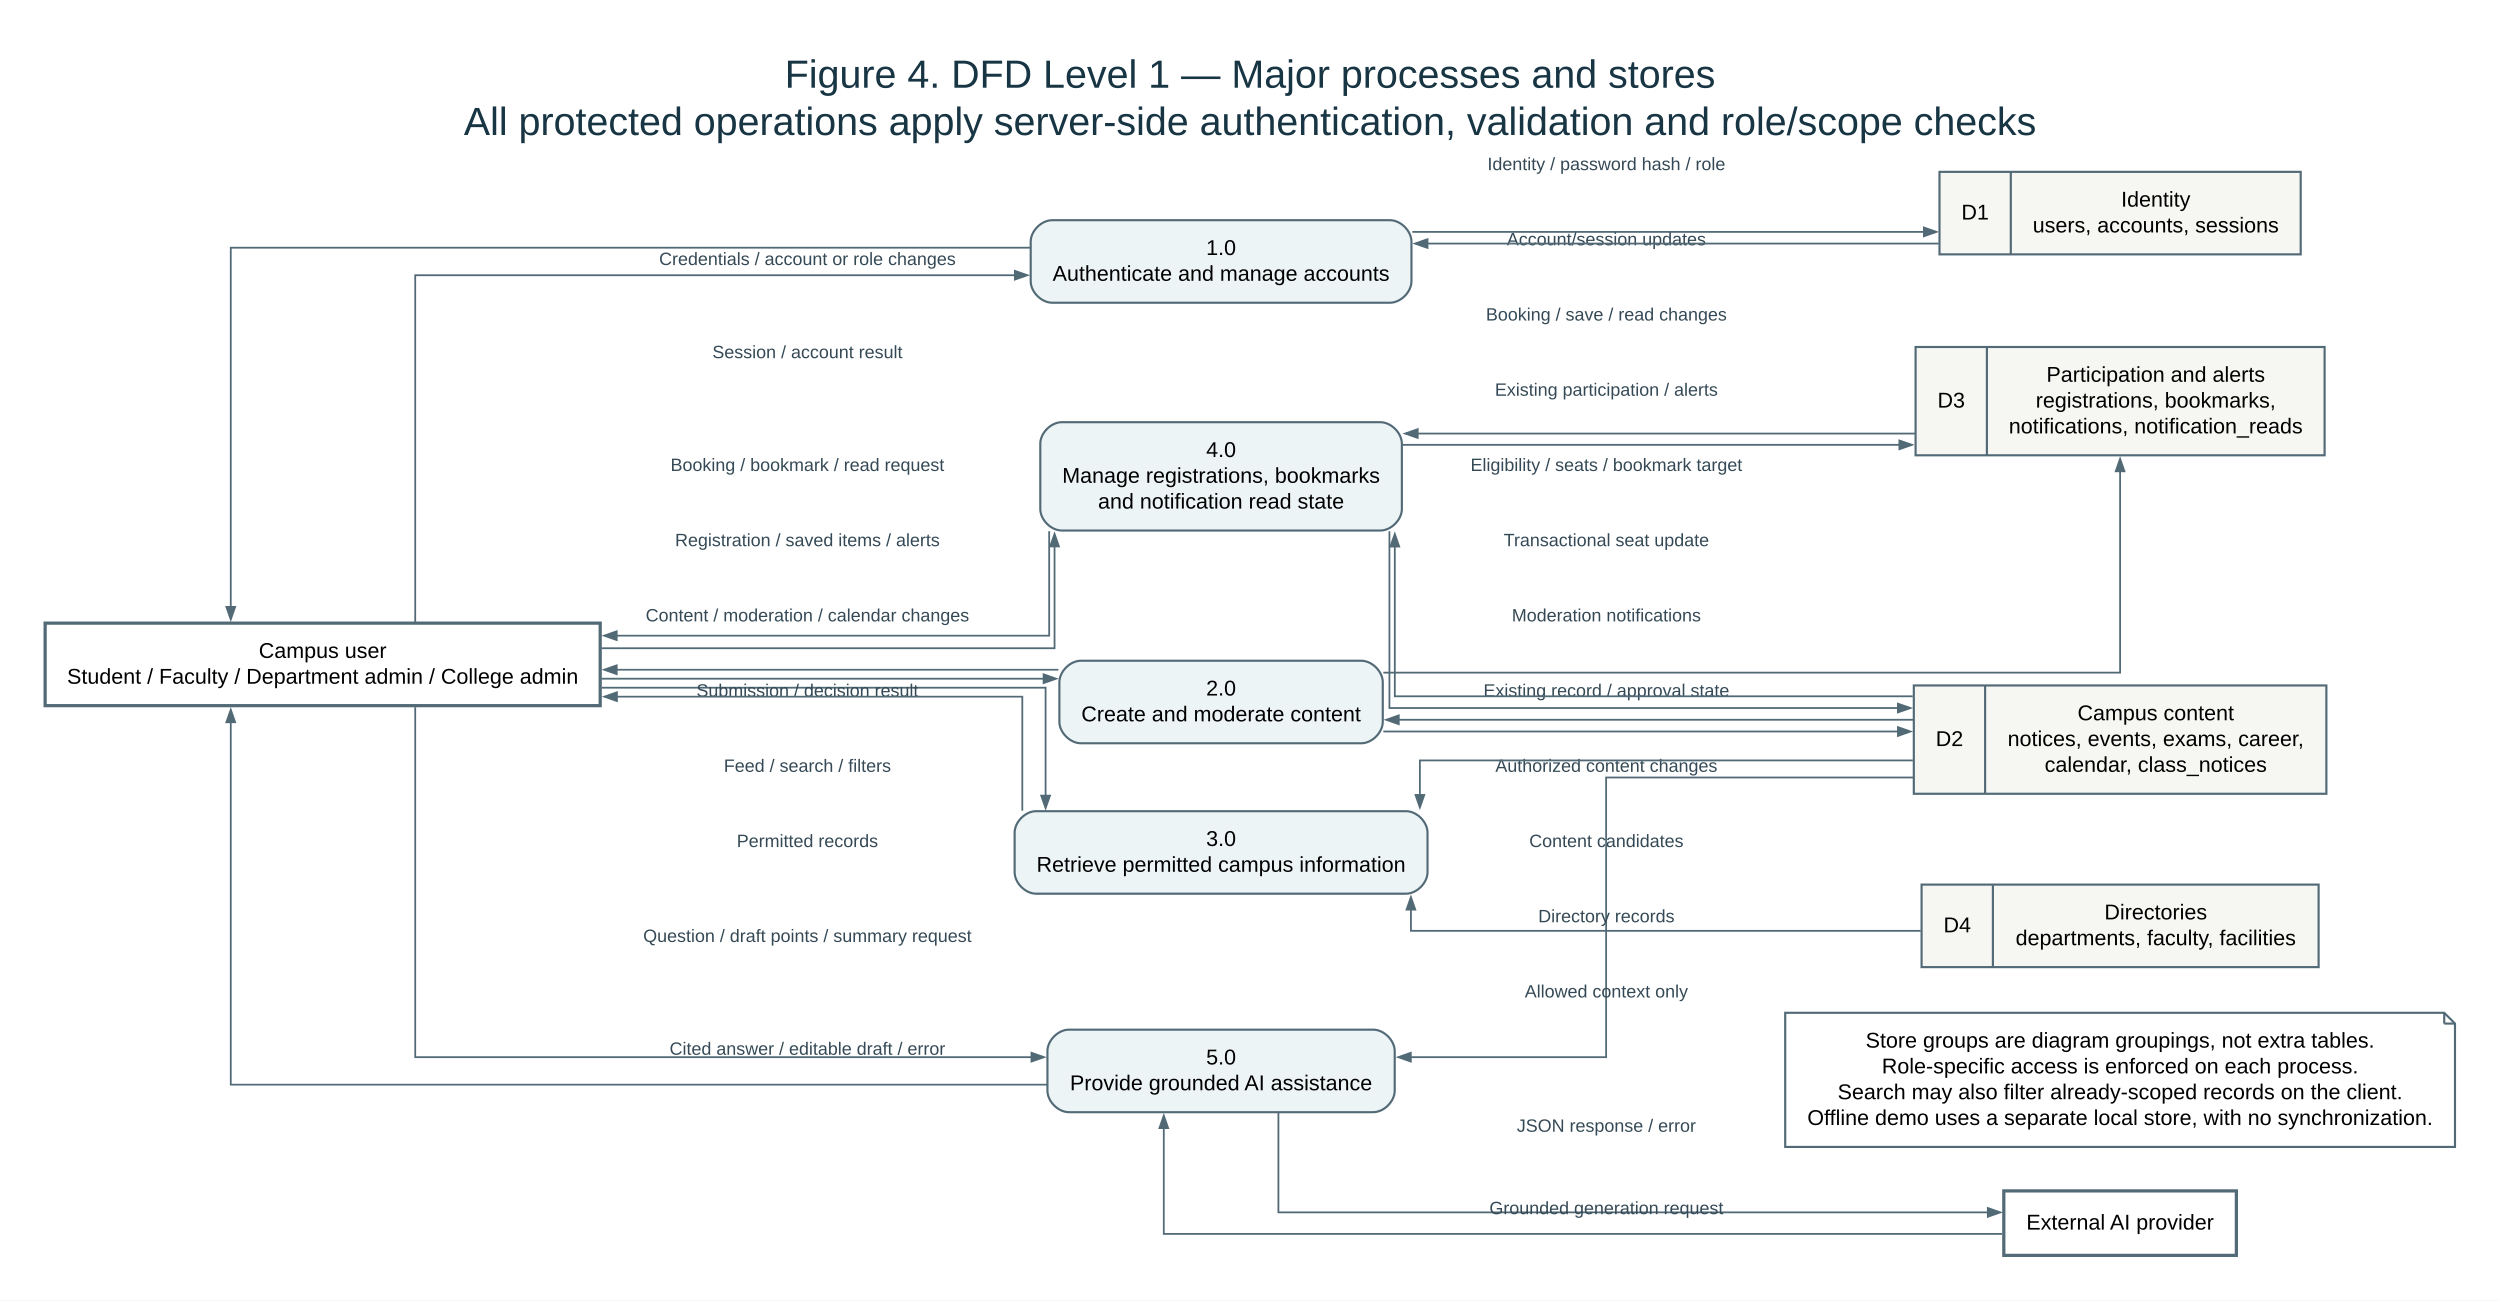
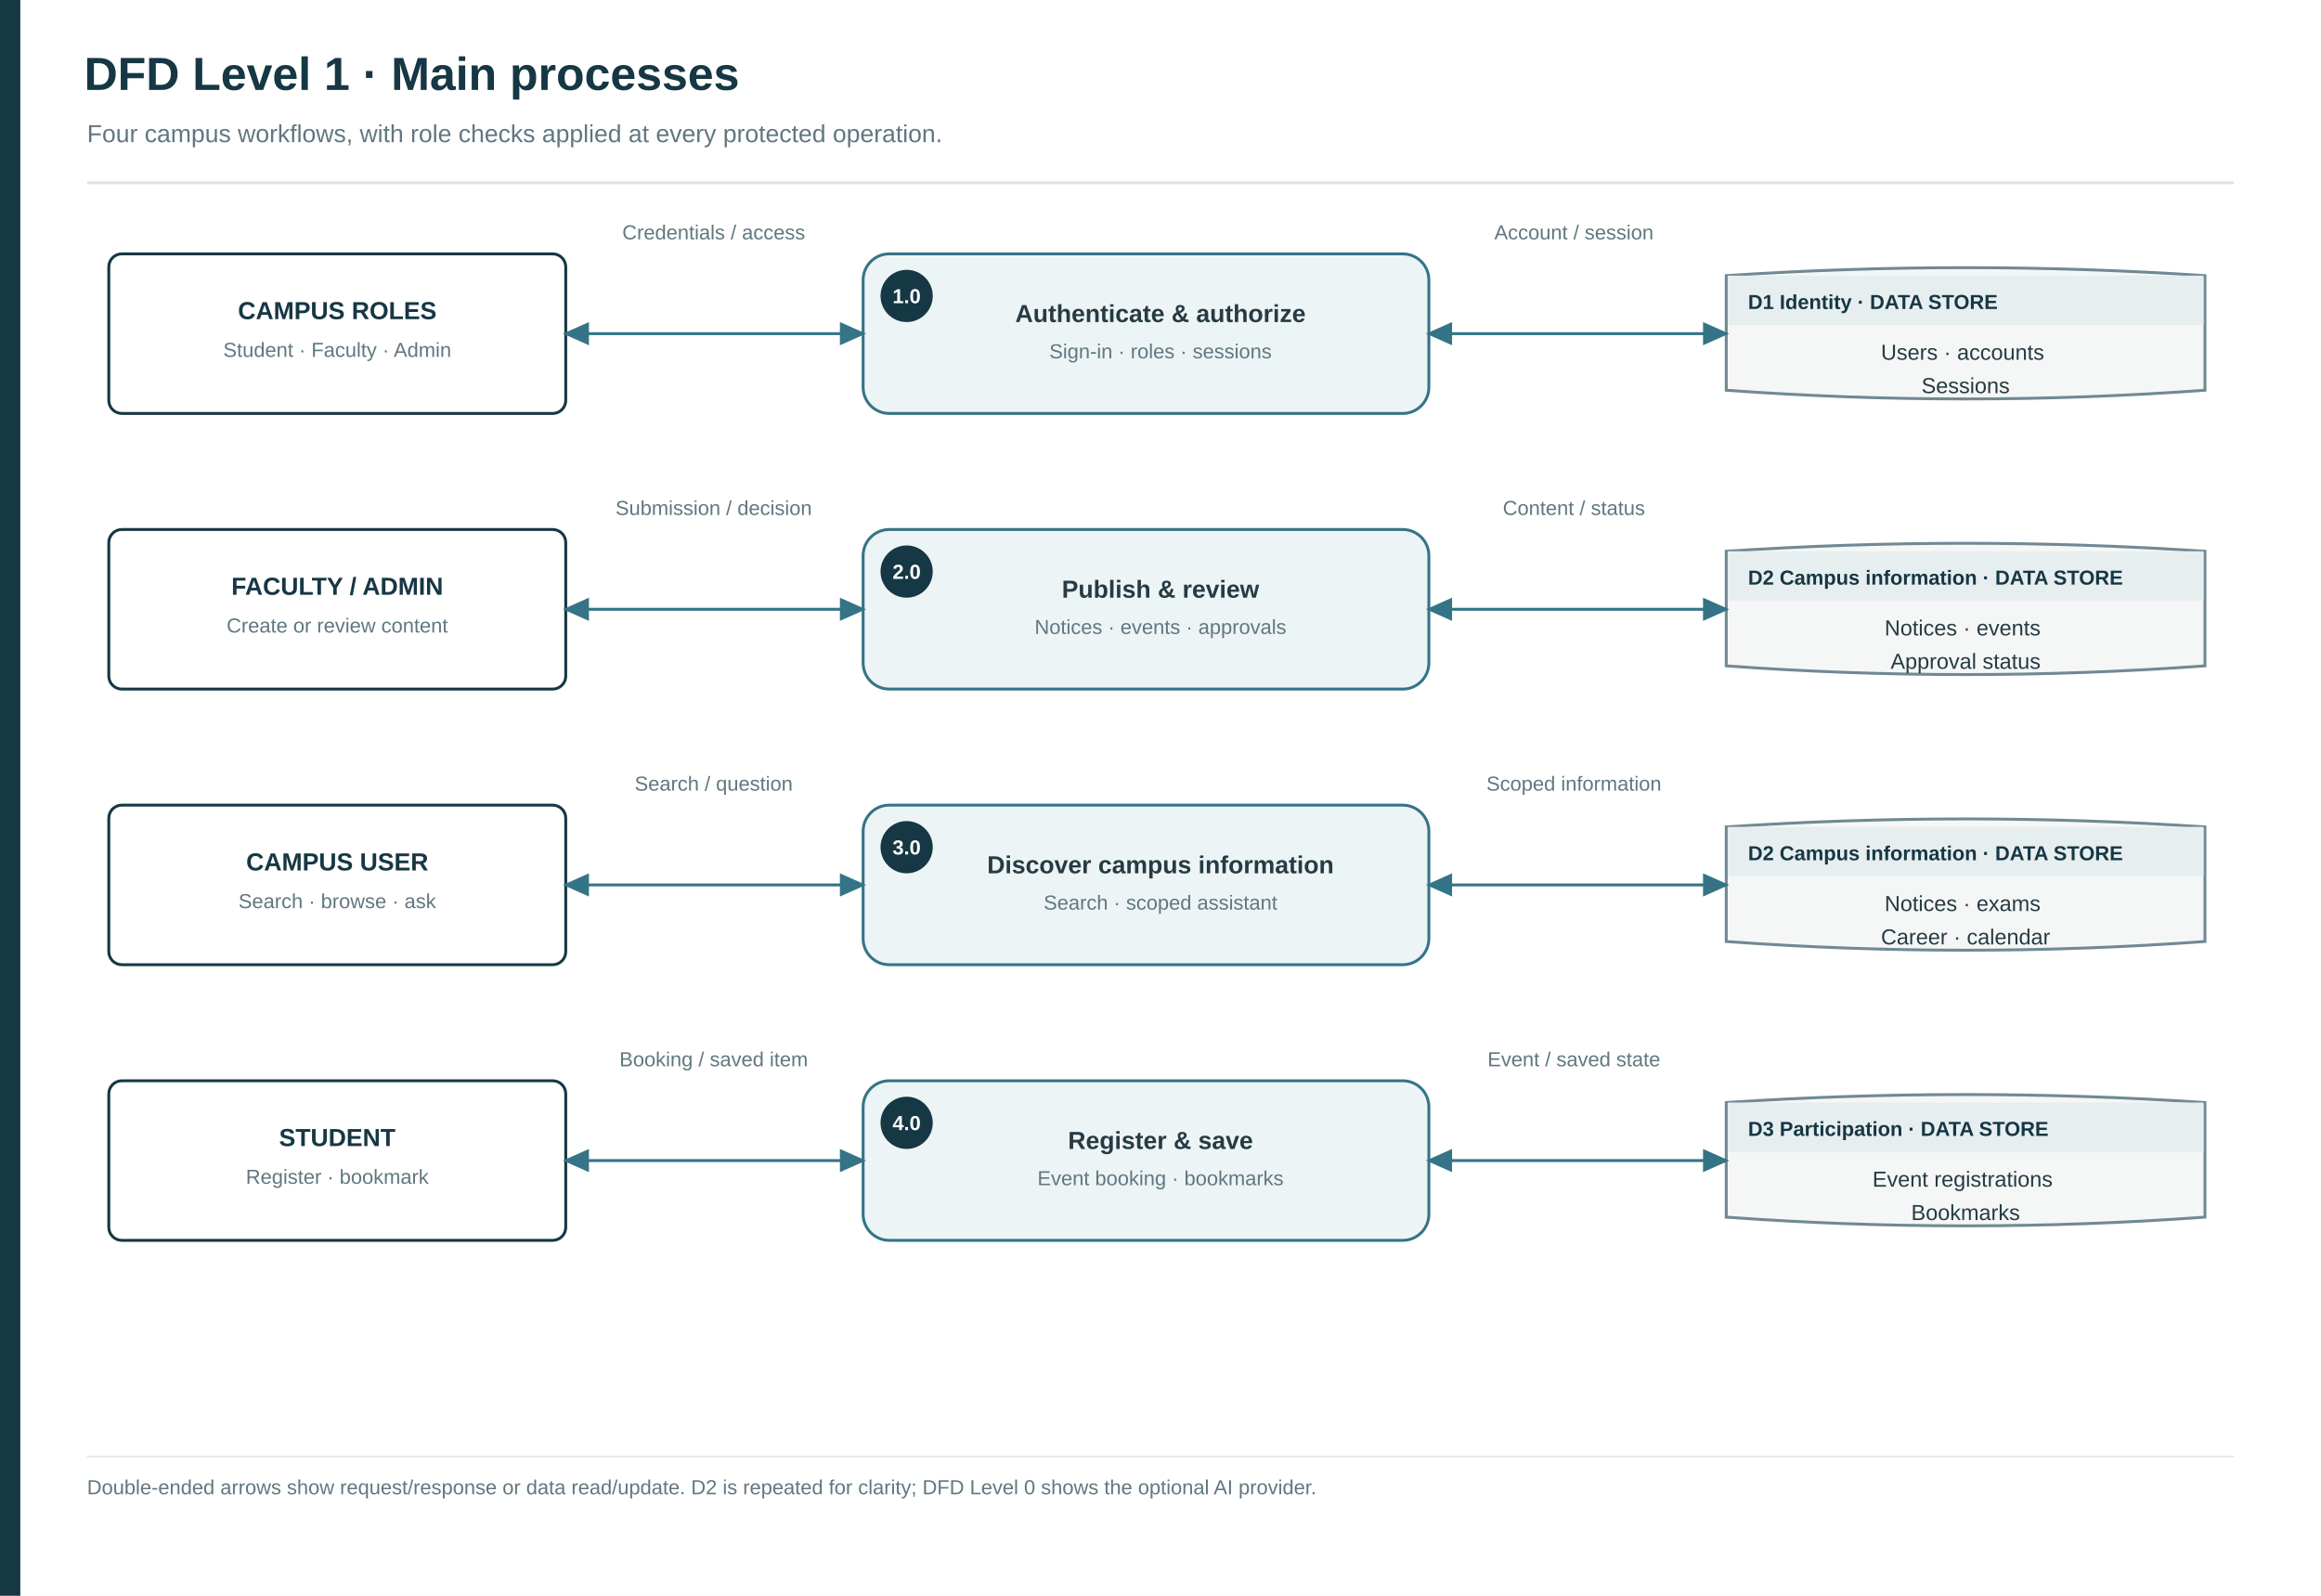
- <svg xmlns="http://www.w3.org/2000/svg" width="1396pt" height="726pt" viewBox="0.00 0.00 1396.00 726.00">
-   <g id="graph0" class="graph" transform="scale(1 1) rotate(0) translate(25.2 701)">
-     <polygon fill="white" stroke="none" points="-25.2,25.2 -25.2,-701 1370.86,-701 1370.86,25.2 -25.2,25.2" />
-     <text xml:space="preserve" text-anchor="middle" x="672.83" y="-652" font-family="Arial" font-size="22.00" fill="#183544">Figure 4. DFD Level 1 — Major processes and stores</text>
-     <text xml:space="preserve" text-anchor="middle" x="672.83" y="-625.6" font-family="Arial" font-size="22.00" fill="#183544">All protected operations apply server-side authentication, validation and role/scope checks</text>
-     <g id="node1" class="node">
-       <polygon fill="white" stroke="#526976" stroke-width="1.8" points="309.95,-353.04 0,-353.04 0,-306.96 309.95,-306.96 309.95,-353.04" />
-       <text xml:space="preserve" text-anchor="middle" x="154.98" y="-333.6" font-family="Arial" font-size="12.00">Campus user</text>
-       <text xml:space="preserve" text-anchor="middle" x="154.98" y="-319.2" font-family="Arial" font-size="12.00">Student / Faculty / Department admin / College admin</text>
-     </g>
-     <g id="node3" class="node">
-       <path fill="#edf4f6" stroke="#526976" stroke-width="1.2" d="M750.96,-578.04C750.96,-578.04 562.34,-578.04 562.34,-578.04 556.34,-578.04 550.34,-572.04 550.34,-566.04 550.34,-566.04 550.34,-543.96 550.34,-543.96 550.34,-537.96 556.34,-531.96 562.34,-531.96 562.34,-531.96 750.96,-531.96 750.96,-531.96 756.96,-531.96 762.96,-537.96 762.96,-543.96 762.96,-543.96 762.96,-566.04 762.96,-566.04 762.96,-572.04 756.96,-578.04 750.96,-578.04" />
-       <text xml:space="preserve" text-anchor="middle" x="656.65" y="-558.6" font-family="Arial" font-size="12.00">1.0</text>
-       <text xml:space="preserve" text-anchor="middle" x="656.65" y="-544.2" font-family="Arial" font-size="12.00">Authenticate and manage accounts</text>
-     </g>
-     <g id="edge1" class="edge">
-       <path fill="none" stroke="#526976" d="M206.66,-353.67C206.66,-410 206.66,-547.32 206.66,-547.32 206.66,-547.32 541.5,-547.32 541.5,-547.32" />
-       <polygon fill="#526976" stroke="#526976" points="541.5,-549.77 548.5,-547.32 541.5,-544.87 541.5,-549.77" />
-       <text xml:space="preserve" text-anchor="middle" x="425.66" y="-553" font-family="Arial" font-size="10.00" fill="#344955">Credentials / account or role changes</text>
-     </g>
-     <g id="node4" class="node">
-       <path fill="#edf4f6" stroke="#526976" stroke-width="1.2" d="M734.94,-332.04C734.94,-332.04 578.36,-332.04 578.36,-332.04 572.36,-332.04 566.36,-326.04 566.36,-320.04 566.36,-320.04 566.36,-297.96 566.36,-297.96 566.36,-291.96 572.36,-285.96 578.36,-285.96 578.36,-285.96 734.94,-285.96 734.94,-285.96 740.94,-285.96 746.94,-291.96 746.94,-297.96 746.94,-297.96 746.94,-320.04 746.94,-320.04 746.94,-326.04 740.94,-332.04 734.94,-332.04" />
-       <text xml:space="preserve" text-anchor="middle" x="656.65" y="-312.6" font-family="Arial" font-size="12.00">2.0</text>
-       <text xml:space="preserve" text-anchor="middle" x="656.65" y="-298.2" font-family="Arial" font-size="12.00">Create and moderate content</text>
-     </g>
-     <g id="edge5" class="edge">
-       <path fill="none" stroke="#526976" d="M310.62,-322.01C310.62,-322.01 557.54,-322.01 557.54,-322.01" />
-       <polygon fill="#526976" stroke="#526976" points="557.54,-324.46 564.54,-322.01 557.54,-319.56 557.54,-324.46" />
-       <text xml:space="preserve" text-anchor="middle" x="425.66" y="-354" font-family="Arial" font-size="10.00" fill="#344955">Content / moderation / calendar changes</text>
-     </g>
-     <g id="node5" class="node">
-       <path fill="#edf4f6" stroke="#526976" stroke-width="1.2" d="M759.93,-248.04C759.93,-248.04 553.37,-248.04 553.37,-248.04 547.37,-248.04 541.37,-242.04 541.37,-236.04 541.37,-236.04 541.37,-213.96 541.37,-213.96 541.37,-207.96 547.37,-201.96 553.37,-201.96 553.37,-201.96 759.93,-201.96 759.93,-201.96 765.93,-201.96 771.93,-207.96 771.93,-213.96 771.93,-213.96 771.93,-236.04 771.93,-236.04 771.93,-242.04 765.93,-248.04 759.93,-248.04" />
-       <text xml:space="preserve" text-anchor="middle" x="656.65" y="-228.6" font-family="Arial" font-size="12.00">3.0</text>
-       <text xml:space="preserve" text-anchor="middle" x="656.65" y="-214.2" font-family="Arial" font-size="12.00">Retrieve permitted campus information</text>
-     </g>
-     <g id="edge10" class="edge">
-       <path fill="none" stroke="#526976" d="M310.76,-316.99C424.42,-316.99 558.66,-316.99 558.66,-316.99 558.66,-316.99 558.66,-256.73 558.66,-256.73" />
-       <polygon fill="#526976" stroke="#526976" points="561.11,-256.73 558.66,-249.73 556.21,-256.73 561.11,-256.73" />
-       <text xml:space="preserve" text-anchor="middle" x="425.66" y="-270" font-family="Arial" font-size="10.00" fill="#344955">Feed / search / filters</text>
-     </g>
-     <g id="node6" class="node">
-       <path fill="#edf4f6" stroke="#526976" stroke-width="1.2" d="M745.6,-465.24C745.6,-465.24 567.7,-465.24 567.7,-465.24 561.7,-465.24 555.7,-459.24 555.7,-453.24 555.7,-453.24 555.7,-416.76 555.7,-416.76 555.7,-410.76 561.7,-404.76 567.7,-404.76 567.7,-404.76 745.6,-404.76 745.6,-404.76 751.6,-404.76 757.6,-410.76 757.6,-416.76 757.6,-416.76 757.6,-453.24 757.6,-453.24 757.6,-459.24 751.6,-465.24 745.6,-465.24" />
-       <text xml:space="preserve" text-anchor="middle" x="656.65" y="-445.8" font-family="Arial" font-size="12.00">4.0</text>
-       <text xml:space="preserve" text-anchor="middle" x="656.65" y="-431.4" font-family="Arial" font-size="12.00">Manage registrations, bookmarks</text>
-       <text xml:space="preserve" text-anchor="middle" x="656.65" y="-417" font-family="Arial" font-size="12.00">and notification read state</text>
-     </g>
-     <g id="edge14" class="edge">
-       <path fill="none" stroke="#526976" d="M310.65,-339.04C426.14,-339.04 563.66,-339.04 563.66,-339.04 563.66,-339.04 563.66,-395.86 563.66,-395.86" />
-       <polygon fill="#526976" stroke="#526976" points="561.21,-395.86 563.66,-402.86 566.11,-395.86 561.21,-395.86" />
-       <text xml:space="preserve" text-anchor="middle" x="425.66" y="-438" font-family="Arial" font-size="10.00" fill="#344955">Booking / bookmark / read request</text>
-     </g>
-     <g id="node7" class="node">
-       <path fill="#edf4f6" stroke="#526976" stroke-width="1.2" d="M741.61,-126.04C741.61,-126.04 571.69,-126.04 571.69,-126.04 565.69,-126.04 559.69,-120.04 559.69,-114.04 559.69,-114.04 559.69,-91.96 559.69,-91.96 559.69,-85.96 565.69,-79.96 571.69,-79.96 571.69,-79.96 741.61,-79.96 741.61,-79.96 747.61,-79.96 753.61,-85.96 753.61,-91.96 753.61,-91.96 753.61,-114.04 753.61,-114.04 753.61,-120.04 747.61,-126.04 741.61,-126.04" />
-       <text xml:space="preserve" text-anchor="middle" x="656.65" y="-106.6" font-family="Arial" font-size="12.00">5.0</text>
-       <text xml:space="preserve" text-anchor="middle" x="656.65" y="-92.2" font-family="Arial" font-size="12.00">Provide grounded AI assistance</text>
-     </g>
-     <g id="edge20" class="edge">
-       <path fill="none" stroke="#526976" d="M206.66,-306.11C206.66,-249.27 206.66,-110.68 206.66,-110.68 206.66,-110.68 550.77,-110.68 550.77,-110.68" />
-       <polygon fill="#526976" stroke="#526976" points="550.77,-113.13 557.77,-110.68 550.77,-108.23 550.77,-113.13" />
-       <text xml:space="preserve" text-anchor="middle" x="425.66" y="-175" font-family="Arial" font-size="10.00" fill="#344955">Question / draft points / summary request</text>
-     </g>
-     <g id="node2" class="node">
-       <polygon fill="white" stroke="#526976" stroke-width="1.8" points="1223.59,-36 1093.73,-36 1093.73,0 1223.59,0 1223.59,-36" />
-       <text xml:space="preserve" text-anchor="middle" x="1158.66" y="-14.4" font-family="Arial" font-size="12.00">External AI provider</text>
-     </g>
-     <g id="edge24" class="edge">
-       <path fill="none" stroke="#526976" d="M1092.91,-12C950.18,-12 624.66,-12 624.66,-12 624.66,-12 624.66,-71.05 624.66,-71.05" />
-       <polygon fill="#526976" stroke="#526976" points="622.21,-71.05 624.66,-78.05 627.11,-71.05 622.21,-71.05" />
-       <text xml:space="preserve" text-anchor="middle" x="871.8" y="-69" font-family="Arial" font-size="10.00" fill="#344955">JSON response / error</text>
-     </g>
-     <g id="edge2" class="edge">
-       <path fill="none" stroke="#526976" d="M550.03,-562.68C389.34,-562.68 103.66,-562.68 103.66,-562.68 103.66,-562.68 103.66,-362.1 103.66,-362.1" />
-       <polygon fill="#526976" stroke="#526976" points="106.11,-362.1 103.66,-355.1 101.21,-362.1 106.11,-362.1" />
-       <text xml:space="preserve" text-anchor="middle" x="425.66" y="-501" font-family="Arial" font-size="10.00" fill="#344955">Session / account result</text>
-     </g>
-     <g id="node8" class="node">
-       <polygon fill="#f6f6f3" stroke="#526976" stroke-width="1.2" points="1057.81,-558.96 1057.81,-605.04 1259.51,-605.04 1259.51,-558.96 1057.81,-558.96" />
-       <text xml:space="preserve" text-anchor="middle" x="1077.72" y="-578.4" font-family="Arial" font-size="12.00">D1</text>
-       <polyline fill="none" stroke="#526976" stroke-width="1.2" points="1097.63,-558.96 1097.63,-605.04" />
-       <text xml:space="preserve" text-anchor="middle" x="1178.57" y="-585.6" font-family="Arial" font-size="12.00">Identity</text>
-       <text xml:space="preserve" text-anchor="middle" x="1178.57" y="-571.2" font-family="Arial" font-size="12.00">users, accounts, sessions</text>
-     </g>
-     <g id="edge3" class="edge">
-       <path fill="none" stroke="#526976" d="M763.42,-571.51C763.42,-571.51 1049.1,-571.51 1049.1,-571.51" />
-       <polygon fill="#526976" stroke="#526976" points="1049.1,-573.96 1056.1,-571.51 1049.1,-569.06 1049.1,-573.96" />
-       <text xml:space="preserve" text-anchor="middle" x="871.8" y="-564" font-family="Arial" font-size="10.00" fill="#344955">Account/session updates</text>
-     </g>
-     <g id="edge6" class="edge">
-       <path fill="none" stroke="#526976" d="M565.8,-327.02C565.8,-327.02 319.17,-327.02 319.17,-327.02" />
-       <polygon fill="#526976" stroke="#526976" points="319.17,-324.57 312.17,-327.02 319.17,-329.47 319.17,-324.57" />
-       <text xml:space="preserve" text-anchor="middle" x="425.66" y="-312" font-family="Arial" font-size="10.00" fill="#344955">Submission / decision result</text>
-     </g>
-     <g id="node9" class="node">
-       <polygon fill="#f6f6f3" stroke="#526976" stroke-width="1.2" points="1043.47,-257.76 1043.47,-318.24 1273.85,-318.24 1273.85,-257.76 1043.47,-257.76" />
-       <text xml:space="preserve" text-anchor="middle" x="1063.38" y="-284.4" font-family="Arial" font-size="12.00">D2</text>
-       <polyline fill="none" stroke="#526976" stroke-width="1.2" points="1083.29,-257.76 1083.29,-318.24" />
-       <text xml:space="preserve" text-anchor="middle" x="1178.57" y="-298.8" font-family="Arial" font-size="12.00">Campus content</text>
-       <text xml:space="preserve" text-anchor="middle" x="1178.57" y="-284.4" font-family="Arial" font-size="12.00">notices, events, exams, career,</text>
-       <text xml:space="preserve" text-anchor="middle" x="1178.57" y="-270" font-family="Arial" font-size="12.00">calendar, class_notices</text>
-     </g>
-     <g id="edge8" class="edge">
-       <path fill="none" stroke="#526976" d="M747.27,-292.52C747.27,-292.52 1034.61,-292.52 1034.61,-292.52" />
-       <polygon fill="#526976" stroke="#526976" points="1034.61,-294.97 1041.61,-292.52 1034.61,-290.07 1034.61,-294.97" />
-       <text xml:space="preserve" text-anchor="middle" x="871.8" y="-270" font-family="Arial" font-size="10.00" fill="#344955">Authorized content changes</text>
-     </g>
-     <g id="node10" class="node">
-       <polygon fill="#f6f6f3" stroke="#526976" stroke-width="1.2" points="1044.46,-446.76 1044.46,-507.24 1272.86,-507.24 1272.86,-446.76 1044.46,-446.76" />
-       <text xml:space="preserve" text-anchor="middle" x="1064.37" y="-473.4" font-family="Arial" font-size="12.00">D3</text>
-       <polyline fill="none" stroke="#526976" stroke-width="1.2" points="1084.28,-446.76 1084.28,-507.24" />
-       <text xml:space="preserve" text-anchor="middle" x="1178.57" y="-487.8" font-family="Arial" font-size="12.00">Participation and alerts</text>
-       <text xml:space="preserve" text-anchor="middle" x="1178.57" y="-473.4" font-family="Arial" font-size="12.00">registrations, bookmarks,</text>
-       <text xml:space="preserve" text-anchor="middle" x="1178.57" y="-459" font-family="Arial" font-size="12.00">notifications, notification_reads</text>
-     </g>
-     <g id="edge9" class="edge">
-       <path fill="none" stroke="#526976" d="M747.27,-325.39C891.87,-325.39 1158.66,-325.39 1158.66,-325.39 1158.66,-325.39 1158.66,-437.81 1158.66,-437.81" />
-       <polygon fill="#526976" stroke="#526976" points="1156.21,-437.81 1158.66,-444.81 1161.11,-437.81 1156.21,-437.81" />
-       <text xml:space="preserve" text-anchor="middle" x="871.8" y="-354" font-family="Arial" font-size="10.00" fill="#344955">Moderation notifications</text>
-     </g>
-     <g id="edge11" class="edge">
-       <path fill="none" stroke="#526976" d="M545.66,-248.31C545.66,-274.07 545.66,-311.98 545.66,-311.98 545.66,-311.98 319.3,-311.98 319.3,-311.98" />
-       <polygon fill="#526976" stroke="#526976" points="319.3,-309.53 312.3,-311.98 319.3,-314.43 319.3,-309.53" />
-       <text xml:space="preserve" text-anchor="middle" x="425.66" y="-228" font-family="Arial" font-size="10.00" fill="#344955">Permitted records</text>
-     </g>
-     <g id="edge15" class="edge">
-       <path fill="none" stroke="#526976" d="M560.66,-404.39C560.66,-378.65 560.66,-346.04 560.66,-346.04 560.66,-346.04 319.18,-346.04 319.18,-346.04" />
-       <polygon fill="#526976" stroke="#526976" points="319.18,-343.59 312.18,-346.04 319.18,-348.49 319.18,-343.59" />
-       <text xml:space="preserve" text-anchor="middle" x="425.66" y="-396" font-family="Arial" font-size="10.00" fill="#344955">Registration / saved items / alerts</text>
-     </g>
-     <g id="edge17" class="edge">
-       <path fill="none" stroke="#526976" d="M750.66,-404.34C750.66,-366.08 750.66,-305.63 750.66,-305.63 750.66,-305.63 1034.59,-305.63 1034.59,-305.63" />
-       <polygon fill="#526976" stroke="#526976" points="1034.59,-308.08 1041.59,-305.63 1034.59,-303.18 1034.59,-308.08" />
-       <text xml:space="preserve" text-anchor="middle" x="871.8" y="-396" font-family="Arial" font-size="10.00" fill="#344955">Transactional seat update</text>
-     </g>
-     <g id="edge19" class="edge">
-       <path fill="none" stroke="#526976" d="M757.94,-452.59C757.94,-452.59 1035.42,-452.59 1035.42,-452.59" />
-       <polygon fill="#526976" stroke="#526976" points="1035.42,-455.04 1042.42,-452.59 1035.42,-450.14 1035.42,-455.04" />
-       <text xml:space="preserve" text-anchor="middle" x="871.8" y="-522" font-family="Arial" font-size="10.00" fill="#344955">Booking / save / read changes</text>
-     </g>
-     <g id="edge21" class="edge">
-       <path fill="none" stroke="#526976" d="M559.38,-95.32C400.7,-95.32 103.66,-95.32 103.66,-95.32 103.66,-95.32 103.66,-297.69 103.66,-297.69" />
-       <polygon fill="#526976" stroke="#526976" points="101.21,-297.69 103.66,-304.69 106.11,-297.69 101.21,-297.69" />
-       <text xml:space="preserve" text-anchor="middle" x="425.66" y="-112" font-family="Arial" font-size="10.00" fill="#344955">Cited answer / editable draft / error</text>
-     </g>
-     <g id="edge23" class="edge">
-       <path fill="none" stroke="#526976" d="M688.66,-79.72C688.66,-56.42 688.66,-24 688.66,-24 688.66,-24 1084.8,-24 1084.8,-24" />
-       <polygon fill="#526976" stroke="#526976" points="1084.8,-26.45 1091.8,-24 1084.8,-21.55 1084.8,-26.45" />
-       <text xml:space="preserve" text-anchor="middle" x="871.8" y="-23" font-family="Arial" font-size="10.00" fill="#344955">Grounded generation request</text>
-     </g>
-     <g id="node12" class="node">
-       <polygon fill="white" stroke="#526976" stroke-width="1.2" points="1339.66,-135.44 971.66,-135.44 971.66,-60.56 1345.66,-60.56 1345.66,-129.44 1339.66,-135.44" />
-       <polyline fill="none" stroke="#526976" stroke-width="1.2" points="1339.66,-135.44 1339.66,-129.44" />
-       <polyline fill="none" stroke="#526976" stroke-width="1.2" points="1345.66,-129.44 1339.66,-129.44" />
-       <text xml:space="preserve" text-anchor="middle" x="1158.66" y="-116" font-family="Arial" font-size="12.00">Store groups are diagram groupings, not extra tables.</text>
-       <text xml:space="preserve" text-anchor="middle" x="1158.66" y="-101.6" font-family="Arial" font-size="12.00">Role-specific access is enforced on each process.</text>
-       <text xml:space="preserve" text-anchor="middle" x="1158.66" y="-87.2" font-family="Arial" font-size="12.00">Search may also filter already-scoped records on the client.</text>
-       <text xml:space="preserve" text-anchor="middle" x="1158.66" y="-72.8" font-family="Arial" font-size="12.00">Offline demo uses a separate local store, with no synchronization.</text>
-     </g>
-     <g id="edge4" class="edge">
-       <path fill="none" stroke="#526976" d="M1057.37,-564.99C1057.37,-564.99 771.93,-564.99 771.93,-564.99" />
-       <polygon fill="#526976" stroke="#526976" points="771.93,-562.54 764.93,-564.99 771.93,-567.44 771.93,-562.54" />
-       <text xml:space="preserve" text-anchor="middle" x="871.8" y="-606" font-family="Arial" font-size="10.00" fill="#344955">Identity / password hash / role</text>
-     </g>
-     <g id="edge7" class="edge">
-       <path fill="none" stroke="#526976" d="M1043.17,-299.07C1043.17,-299.07 755.87,-299.07 755.87,-299.07" />
-       <polygon fill="#526976" stroke="#526976" points="755.87,-296.62 748.87,-299.07 755.87,-301.52 755.87,-296.62" />
-       <text xml:space="preserve" text-anchor="middle" x="871.8" y="-312" font-family="Arial" font-size="10.00" fill="#344955">Existing record / approval state</text>
-     </g>
-     <g id="edge12" class="edge">
-       <path fill="none" stroke="#526976" d="M1042.93,-276.39C927.64,-276.39 767.66,-276.39 767.66,-276.39 767.66,-276.39 767.66,-257.1 767.66,-257.1" />
-       <polygon fill="#526976" stroke="#526976" points="770.11,-257.1 767.66,-250.1 765.21,-257.1 770.11,-257.1" />
-       <text xml:space="preserve" text-anchor="middle" x="871.8" y="-228" font-family="Arial" font-size="10.00" fill="#344955">Content candidates</text>
-     </g>
-     <g id="edge16" class="edge">
-       <path fill="none" stroke="#526976" d="M1042.87,-312.18C923.18,-312.18 753.66,-312.18 753.66,-312.18 753.66,-312.18 753.66,-395.81 753.66,-395.81" />
-       <polygon fill="#526976" stroke="#526976" points="751.21,-395.81 753.66,-402.81 756.11,-395.81 751.21,-395.81" />
-       <text xml:space="preserve" text-anchor="middle" x="871.8" y="-438" font-family="Arial" font-size="10.00" fill="#344955">Eligibility / seats / bookmark target</text>
-     </g>
-     <g id="edge22" class="edge">
-       <path fill="none" stroke="#526976" d="M1043.17,-266.83C963.42,-266.83 871.66,-266.83 871.66,-266.83 871.66,-266.83 871.66,-110.68 871.66,-110.68 871.66,-110.68 762.6,-110.68 762.6,-110.68" />
-       <polygon fill="#526976" stroke="#526976" points="762.6,-108.23 755.6,-110.68 762.6,-113.13 762.6,-108.23" />
-       <text xml:space="preserve" text-anchor="middle" x="871.8" y="-144" font-family="Arial" font-size="10.00" fill="#344955">Allowed context only</text>
-     </g>
-     <g id="edge18" class="edge">
-       <path fill="none" stroke="#526976" d="M1044.12,-458.91C1044.12,-458.91 766.45,-458.91 766.45,-458.91" />
-       <polygon fill="#526976" stroke="#526976" points="766.45,-456.46 759.45,-458.91 766.45,-461.36 766.45,-456.46" />
-       <text xml:space="preserve" text-anchor="middle" x="871.8" y="-480" font-family="Arial" font-size="10.00" fill="#344955">Existing participation / alerts</text>
-     </g>
-     <g id="node11" class="node">
-       <polygon fill="#f6f6f3" stroke="#526976" stroke-width="1.2" points="1047.81,-160.96 1047.81,-207.04 1269.51,-207.04 1269.51,-160.96 1047.81,-160.96" />
-       <text xml:space="preserve" text-anchor="middle" x="1067.72" y="-180.4" font-family="Arial" font-size="12.00">D4</text>
-       <polyline fill="none" stroke="#526976" stroke-width="1.2" points="1087.63,-160.96 1087.63,-207.04" />
-       <text xml:space="preserve" text-anchor="middle" x="1178.57" y="-187.6" font-family="Arial" font-size="12.00">Directories</text>
-       <text xml:space="preserve" text-anchor="middle" x="1178.57" y="-173.2" font-family="Arial" font-size="12.00">departments, faculty, facilities</text>
-     </g>
-     <g id="edge13" class="edge">
-       <path fill="none" stroke="#526976" d="M1047.3,-181.21C930.17,-181.21 762.66,-181.21 762.66,-181.21 762.66,-181.21 762.66,-193.05 762.66,-193.05" />
-       <polygon fill="#526976" stroke="#526976" points="760.21,-193.05 762.66,-200.05 765.11,-193.05 760.21,-193.05" />
-       <text xml:space="preserve" text-anchor="middle" x="871.8" y="-186" font-family="Arial" font-size="10.00" fill="#344955">Directory records</text>
-     </g>
-   </g>
+ <svg xmlns="http://www.w3.org/2000/svg" width="1600" height="1100" viewBox="0 0 1600 1100">
+   <defs>
+     <marker id="a" markerWidth="10" markerHeight="8" refX="8" refY="4" orient="auto">
+       <path d="M0 0L9 4L0 8Z" fill="#357486" />
+     </marker>
+     <marker id="as" markerWidth="10" markerHeight="8" refX="8" refY="4" orient="auto-start-reverse">
+       <path d="M0 0L9 4L0 8Z" fill="#357486" />
+     </marker>
+   </defs>
+   <rect width="100%" height="100%" fill="white" />
+   <rect width="14" height="100%" fill="#163744" />
+   <text x="58" y="62" font-family="Arial" font-size="32" font-weight="700" fill="#163744">DFD Level 1 · Main processes</text>
+   <text x="60" y="98" font-family="Arial" font-size="17" fill="#607780">Four campus workflows, with role checks applied at every protected operation.</text>
+   <line x1="60" y1="126" x2="1540" y2="126" stroke="#dce5e8" stroke-width="2" />
+   <rect x="75" y="175" width="315" height="110" rx="9" fill="white" stroke="#163744" stroke-width="2" />
+   <text x="232.5" y="220" text-anchor="middle" font-family="Arial" font-size="17" font-weight="700" fill="#163744">
+     <tspan x="232.5" dy="0">CAMPUS ROLES</tspan>
+   </text>
+   <text x="232.5" y="246" text-anchor="middle" font-family="Arial" font-size="14" font-weight="400" fill="#607780">
+     <tspan x="232.5" dy="0">Student · Faculty · Admin</tspan>
+   </text>
+   <rect x="595" y="175" width="390" height="110" rx="18" fill="#edf4f5" stroke="#357486" stroke-width="2" />
+   <circle cx="625" cy="204" r="18" fill="#163744" />
+   <text x="625" y="209" text-anchor="middle" font-family="Arial" font-size="14" font-weight="700" fill="white">1.0</text>
+   <text x="800" y="222" text-anchor="middle" font-family="Arial" font-size="17" font-weight="700" fill="#263b43">
+     <tspan x="800" dy="0">Authenticate &amp; authorize</tspan>
+   </text>
+   <text x="800" y="247" text-anchor="middle" font-family="Arial" font-size="14" font-weight="400" fill="#607780">
+     <tspan x="800" dy="0">Sign-in · roles · sessions</tspan>
+   </text>
+   <path d="M1190 190 Q1355 179 1520 190 V269 Q1355 281 1190 269 Z" fill="#f5f7f6" stroke="#718993" stroke-width="2" />
+   <rect x="1191" y="190" width="328" height="34" fill="#e7eef0" />
+   <text x="1205" y="213" font-family="Arial" font-size="14" font-weight="700" fill="#163744">D1  Identity · DATA STORE</text>
+   <text x="1355" y="248" text-anchor="middle" font-family="Arial" font-size="15" font-weight="400" fill="#263b43">
+     <tspan x="1355" dy="0">Users · accounts</tspan>
+     <tspan x="1355" dy="23">Sessions</tspan>
+   </text>
+   <path d="M390 230 H595" fill="none" stroke="#357486" stroke-width="2" marker-start="url(#as)" marker-end="url(#a)" />
+   <rect x="408" y="148" width="168" height="24" rx="5" fill="white" />
+   <text x="492" y="165" text-anchor="middle" font-family="Arial" font-size="14" fill="#607780">Credentials / access</text>
+   <path d="M985 230 H1190" fill="none" stroke="#357486" stroke-width="2" marker-start="url(#as)" marker-end="url(#a)" />
+   <rect x="1012.25" y="148" width="145.5" height="24" rx="5" fill="white" />
+   <text x="1085" y="165" text-anchor="middle" font-family="Arial" font-size="14" fill="#607780">Account / session</text>
+   <rect x="75" y="365" width="315" height="110" rx="9" fill="white" stroke="#163744" stroke-width="2" />
+   <text x="232.5" y="410" text-anchor="middle" font-family="Arial" font-size="17" font-weight="700" fill="#163744">
+     <tspan x="232.5" dy="0">FACULTY / ADMIN</tspan>
+   </text>
+   <text x="232.5" y="436" text-anchor="middle" font-family="Arial" font-size="14" font-weight="400" fill="#607780">
+     <tspan x="232.5" dy="0">Create or review content</tspan>
+   </text>
+   <rect x="595" y="365" width="390" height="110" rx="18" fill="#edf4f5" stroke="#357486" stroke-width="2" />
+   <circle cx="625" cy="394" r="18" fill="#163744" />
+   <text x="625" y="399" text-anchor="middle" font-family="Arial" font-size="14" font-weight="700" fill="white">2.0</text>
+   <text x="800" y="412" text-anchor="middle" font-family="Arial" font-size="17" font-weight="700" fill="#263b43">
+     <tspan x="800" dy="0">Publish &amp; review</tspan>
+   </text>
+   <text x="800" y="437" text-anchor="middle" font-family="Arial" font-size="14" font-weight="400" fill="#607780">
+     <tspan x="800" dy="0">Notices · events · approvals</tspan>
+   </text>
+   <path d="M1190 380 Q1355 369 1520 380 V459 Q1355 471 1190 459 Z" fill="#f5f7f6" stroke="#718993" stroke-width="2" />
+   <rect x="1191" y="380" width="328" height="34" fill="#e7eef0" />
+   <text x="1205" y="403" font-family="Arial" font-size="14" font-weight="700" fill="#163744">D2  Campus information · DATA STORE</text>
+   <text x="1355" y="438" text-anchor="middle" font-family="Arial" font-size="15" font-weight="400" fill="#263b43">
+     <tspan x="1355" dy="0">Notices · events</tspan>
+     <tspan x="1355" dy="23">Approval status</tspan>
+   </text>
+   <path d="M390 420 H595" fill="none" stroke="#357486" stroke-width="2" marker-start="url(#as)" marker-end="url(#a)" />
+   <rect x="404.25" y="338" width="175.5" height="24" rx="5" fill="white" />
+   <text x="492" y="355" text-anchor="middle" font-family="Arial" font-size="14" fill="#607780">Submission / decision</text>
+   <path d="M985 420 H1190" fill="none" stroke="#357486" stroke-width="2" marker-start="url(#as)" marker-end="url(#a)" />
+   <rect x="1016" y="338" width="138" height="24" rx="5" fill="white" />
+   <text x="1085" y="355" text-anchor="middle" font-family="Arial" font-size="14" fill="#607780">Content / status</text>
+   <rect x="75" y="555" width="315" height="110" rx="9" fill="white" stroke="#163744" stroke-width="2" />
+   <text x="232.5" y="600" text-anchor="middle" font-family="Arial" font-size="17" font-weight="700" fill="#163744">
+     <tspan x="232.5" dy="0">CAMPUS USER</tspan>
+   </text>
+   <text x="232.5" y="626" text-anchor="middle" font-family="Arial" font-size="14" font-weight="400" fill="#607780">
+     <tspan x="232.5" dy="0">Search · browse · ask</tspan>
+   </text>
+   <rect x="595" y="555" width="390" height="110" rx="18" fill="#edf4f5" stroke="#357486" stroke-width="2" />
+   <circle cx="625" cy="584" r="18" fill="#163744" />
+   <text x="625" y="589" text-anchor="middle" font-family="Arial" font-size="14" font-weight="700" fill="white">3.0</text>
+   <text x="800" y="602" text-anchor="middle" font-family="Arial" font-size="17" font-weight="700" fill="#263b43">
+     <tspan x="800" dy="0">Discover campus information</tspan>
+   </text>
+   <text x="800" y="627" text-anchor="middle" font-family="Arial" font-size="14" font-weight="400" fill="#607780">
+     <tspan x="800" dy="0">Search · scoped assistant</tspan>
+   </text>
+   <path d="M1190 570 Q1355 559 1520 570 V649 Q1355 661 1190 649 Z" fill="#f5f7f6" stroke="#718993" stroke-width="2" />
+   <rect x="1191" y="570" width="328" height="34" fill="#e7eef0" />
+   <text x="1205" y="593" font-family="Arial" font-size="14" font-weight="700" fill="#163744">D2  Campus information · DATA STORE</text>
+   <text x="1355" y="628" text-anchor="middle" font-family="Arial" font-size="15" font-weight="400" fill="#263b43">
+     <tspan x="1355" dy="0">Notices · exams</tspan>
+     <tspan x="1355" dy="23">Career · calendar</tspan>
+   </text>
+   <path d="M390 610 H595" fill="none" stroke="#357486" stroke-width="2" marker-start="url(#as)" marker-end="url(#a)" />
+   <rect x="419.25" y="528" width="145.5" height="24" rx="5" fill="white" />
+   <text x="492" y="545" text-anchor="middle" font-family="Arial" font-size="14" fill="#607780">Search / question</text>
+   <path d="M985 610 H1190" fill="none" stroke="#357486" stroke-width="2" marker-start="url(#as)" marker-end="url(#a)" />
+   <rect x="1008.5" y="528" width="153" height="24" rx="5" fill="white" />
+   <text x="1085" y="545" text-anchor="middle" font-family="Arial" font-size="14" fill="#607780">Scoped information</text>
+   <rect x="75" y="745" width="315" height="110" rx="9" fill="white" stroke="#163744" stroke-width="2" />
+   <text x="232.5" y="790" text-anchor="middle" font-family="Arial" font-size="17" font-weight="700" fill="#163744">
+     <tspan x="232.5" dy="0">STUDENT</tspan>
+   </text>
+   <text x="232.5" y="816" text-anchor="middle" font-family="Arial" font-size="14" font-weight="400" fill="#607780">
+     <tspan x="232.5" dy="0">Register · bookmark</tspan>
+   </text>
+   <rect x="595" y="745" width="390" height="110" rx="18" fill="#edf4f5" stroke="#357486" stroke-width="2" />
+   <circle cx="625" cy="774" r="18" fill="#163744" />
+   <text x="625" y="779" text-anchor="middle" font-family="Arial" font-size="14" font-weight="700" fill="white">4.0</text>
+   <text x="800" y="792" text-anchor="middle" font-family="Arial" font-size="17" font-weight="700" fill="#263b43">
+     <tspan x="800" dy="0">Register &amp; save</tspan>
+   </text>
+   <text x="800" y="817" text-anchor="middle" font-family="Arial" font-size="14" font-weight="400" fill="#607780">
+     <tspan x="800" dy="0">Event booking · bookmarks</tspan>
+   </text>
+   <path d="M1190 760 Q1355 749 1520 760 V839 Q1355 851 1190 839 Z" fill="#f5f7f6" stroke="#718993" stroke-width="2" />
+   <rect x="1191" y="760" width="328" height="34" fill="#e7eef0" />
+   <text x="1205" y="783" font-family="Arial" font-size="14" font-weight="700" fill="#163744">D3  Participation · DATA STORE</text>
+   <text x="1355" y="818" text-anchor="middle" font-family="Arial" font-size="15" font-weight="400" fill="#263b43">
+     <tspan x="1355" dy="0">Event registrations</tspan>
+     <tspan x="1355" dy="23">Bookmarks</tspan>
+   </text>
+   <path d="M390 800 H595" fill="none" stroke="#357486" stroke-width="2" marker-start="url(#as)" marker-end="url(#a)" />
+   <rect x="408" y="718" width="168" height="24" rx="5" fill="white" />
+   <text x="492" y="735" text-anchor="middle" font-family="Arial" font-size="14" fill="#607780">Booking / saved item</text>
+   <path d="M985 800 H1190" fill="none" stroke="#357486" stroke-width="2" marker-start="url(#as)" marker-end="url(#a)" />
+   <rect x="1004.75" y="718" width="160.5" height="24" rx="5" fill="white" />
+   <text x="1085" y="735" text-anchor="middle" font-family="Arial" font-size="14" fill="#607780">Event / saved state</text>
+   <line x1="60" y1="1004" x2="1540" y2="1004" stroke="#dce5e8" />
+   <text x="60" y="1030" font-family="Arial" font-size="14" fill="#607780">Double-ended arrows show request/response or data read/update. D2 is repeated for clarity; DFD Level 0 shows the optional AI provider.</text>
</svg>
